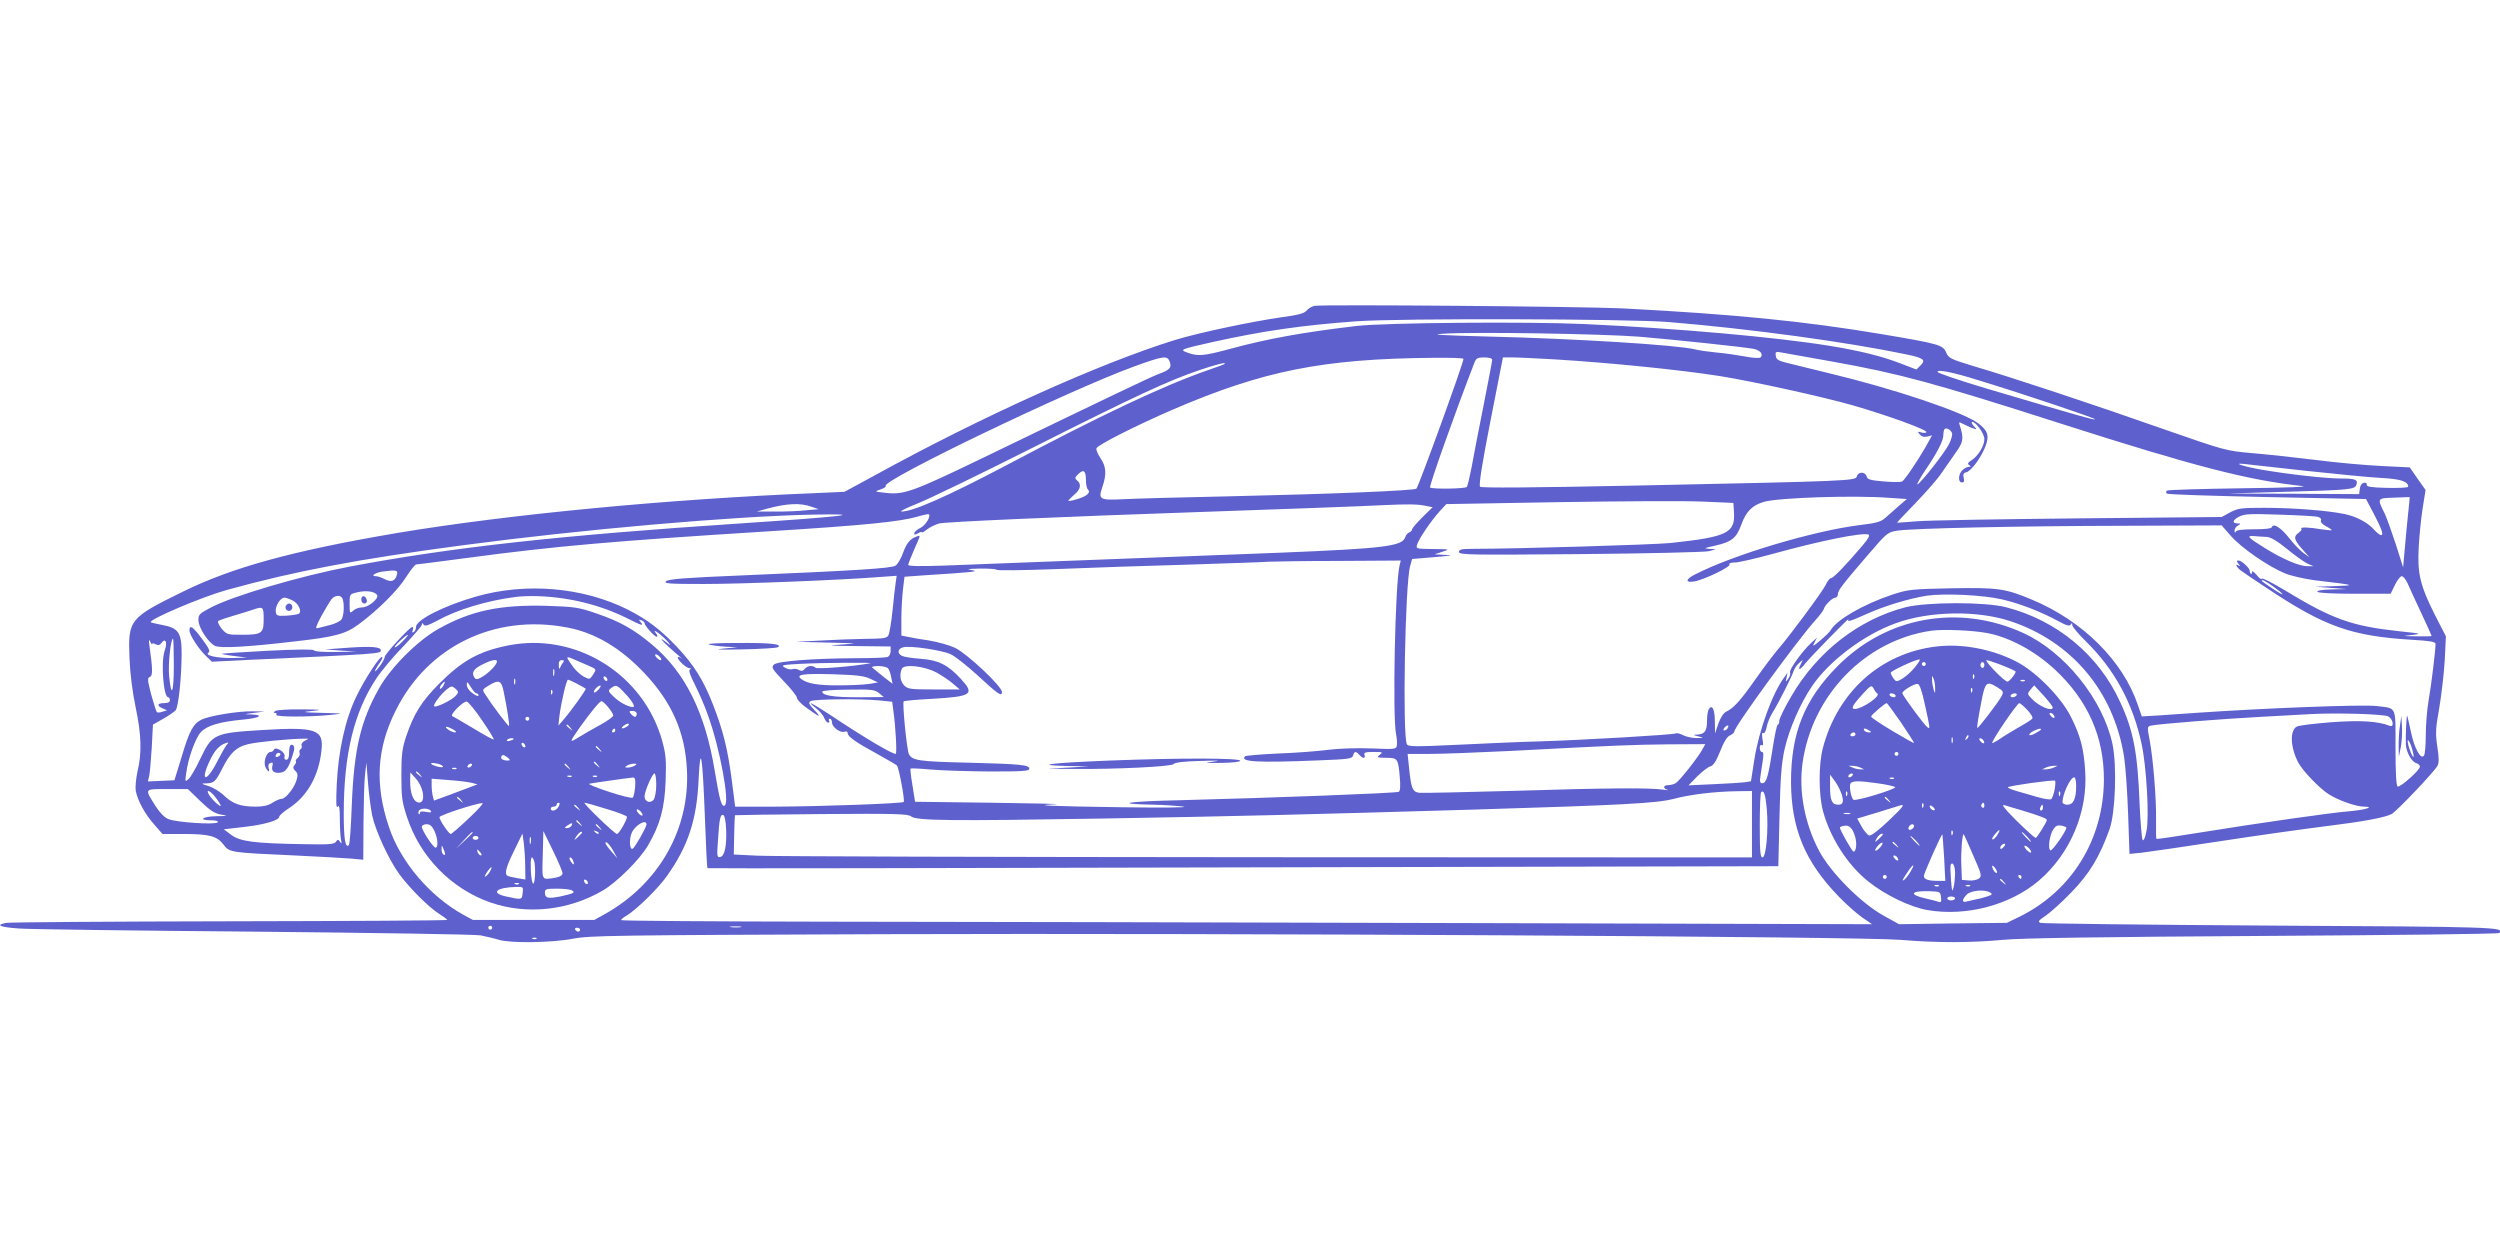
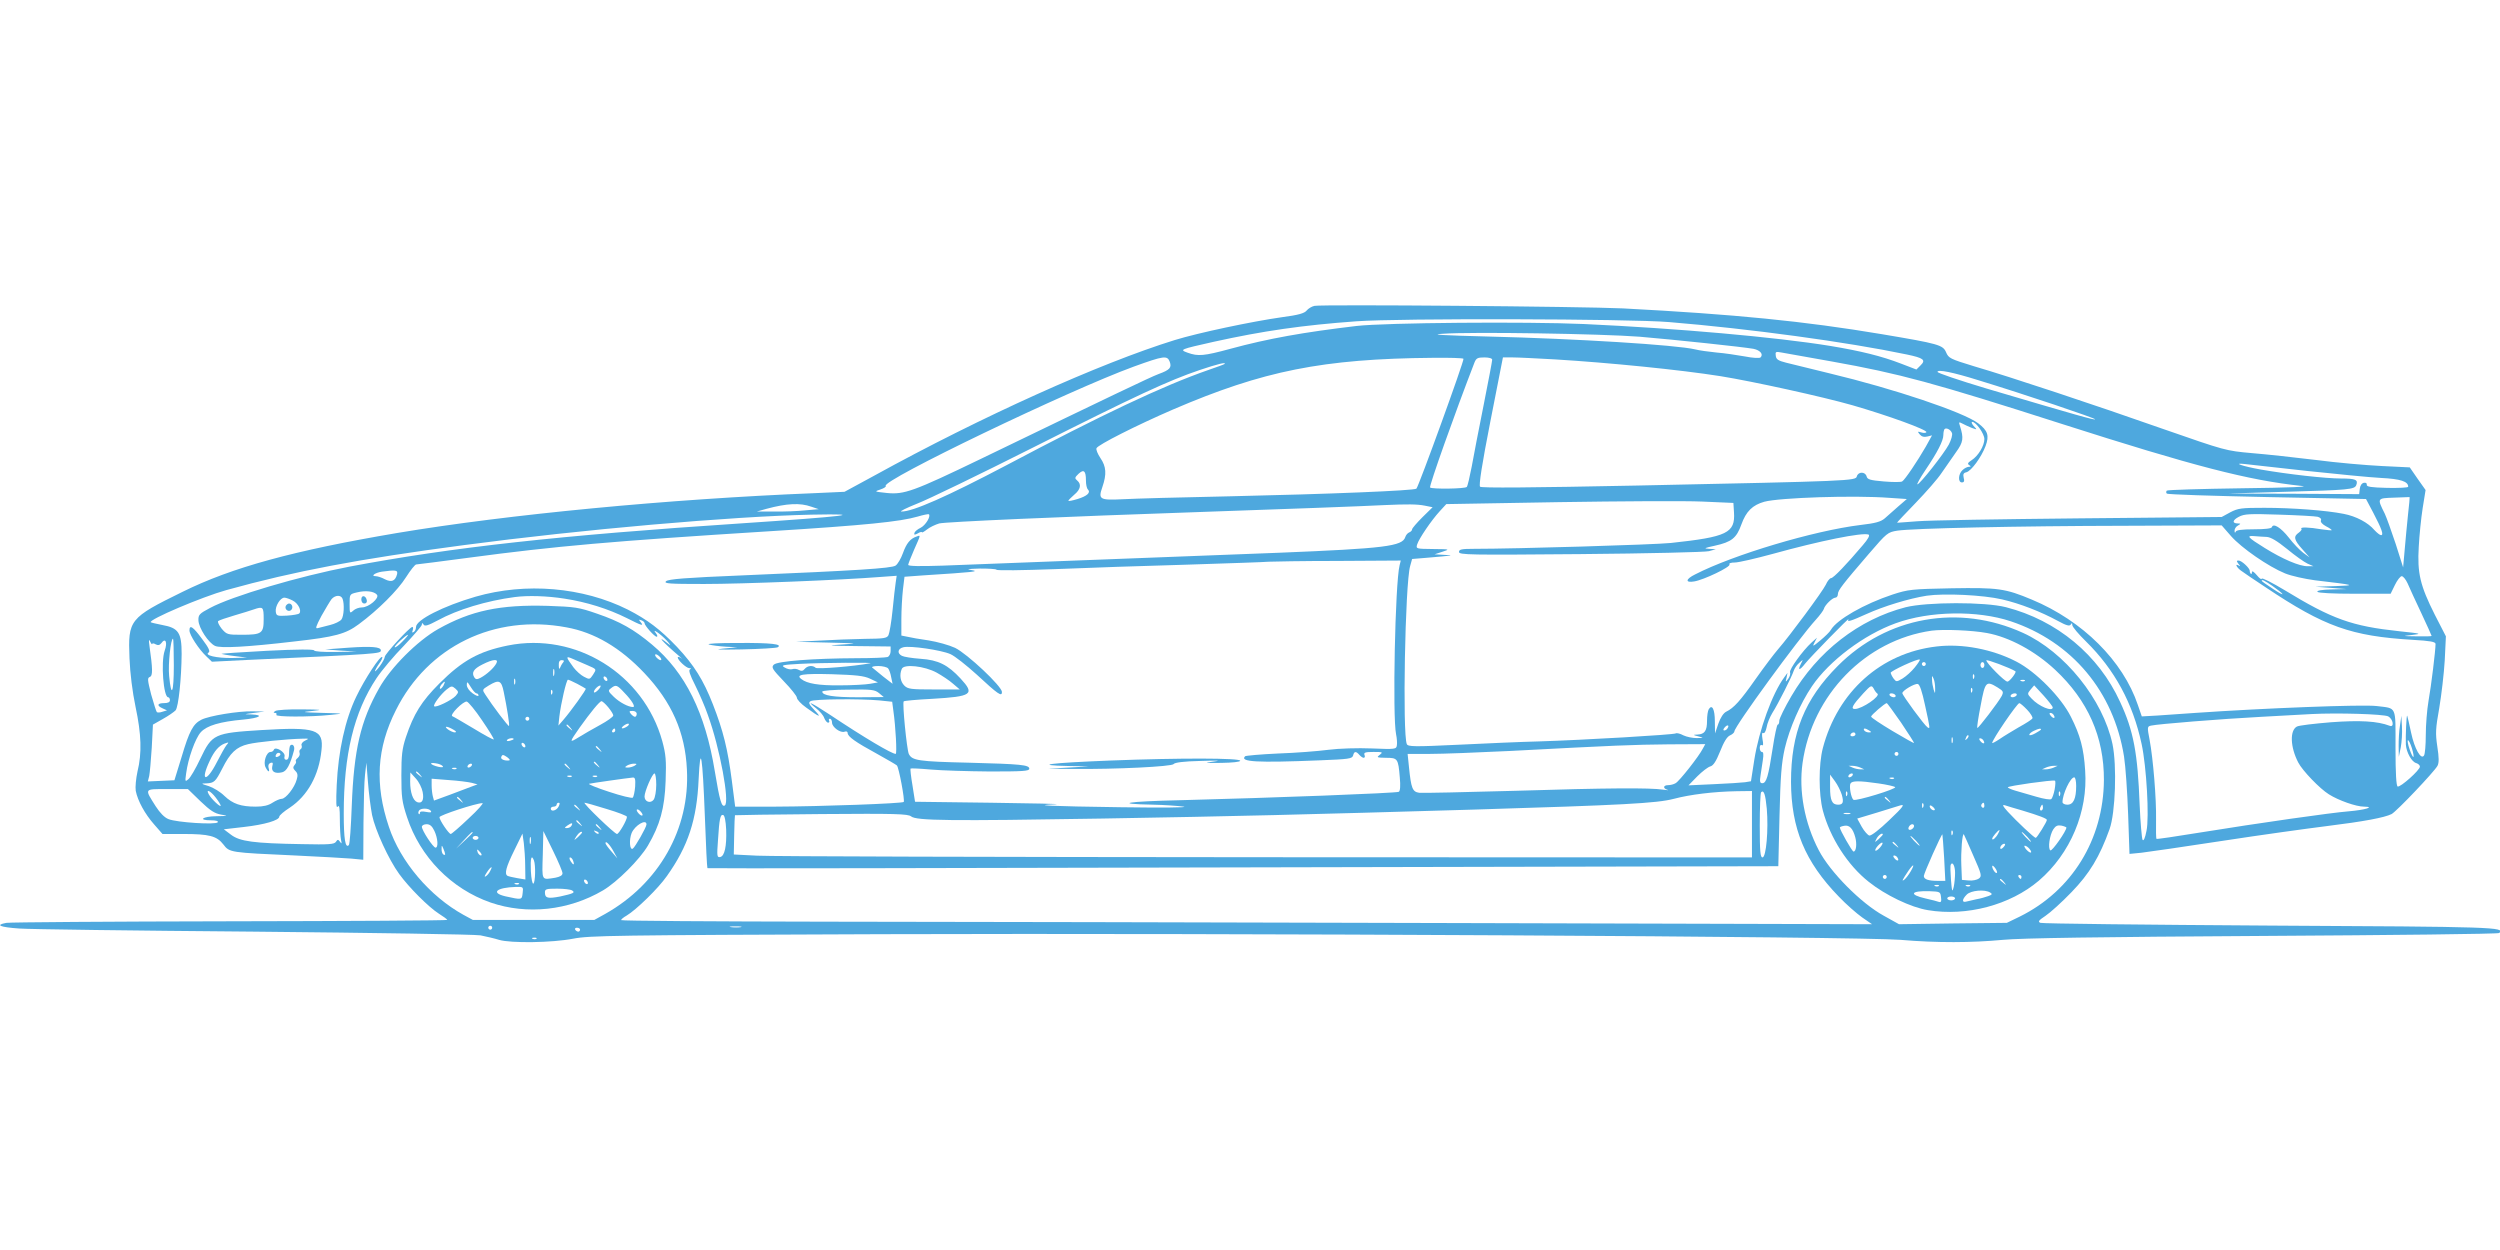
- <svg xmlns="http://www.w3.org/2000/svg" version="1.0" fill="#5E60CE" width="1280pt" height="640pt" viewBox="0 0 1280 640" preserveAspectRatio="xMidYMid meet">
+ <svg xmlns="http://www.w3.org/2000/svg" version="1.0" fill="#4EA8DE" width="1280pt" height="640pt" viewBox="0 0 1280 640" preserveAspectRatio="xMidYMid meet">
  <g transform="translate(0,640) scale(0.1,-0.1)">
    <path d="M6730 4834 c-14 -3 -32 -14 -40 -24 -11 -14 -42 -23 -126 -34 -155 -22 -429 -80 -549 -117 -384 -119 -990 -392 -1540 -695 l-151 -82 -154 -7 c-748 -30 -1570 -109 -2137 -204 -531 -90 -845 -176 -1098 -301 -273 -134 -280 -143 -272 -340 3 -77 15 -173 31 -249 30 -141 33 -237 10 -331 -8 -37 -12 -80 -9 -99 10 -51 47 -119 95 -173 l42 -48 106 0 c133 0 172 -10 206 -54 31 -41 34 -41 366 -56 124 -6 253 -13 288 -16 l62 -6 1 189 c1 103 4 215 8 248 l7 60 8 -100 c4 -55 14 -131 21 -168 16 -77 85 -228 139 -302 50 -69 151 -170 203 -203 24 -15 43 -29 43 -32 0 -3 -501 -6 -1113 -7 -611 -1 -1127 -5 -1144 -8 -60 -11 -34 -22 65 -29 53 -4 594 -11 1202 -16 619 -6 1129 -14 1160 -19 30 -6 73 -16 95 -23 60 -18 273 -15 380 6 83 16 205 18 1585 23 1791 6 4996 -12 5210 -29 189 -16 364 -15 525 0 91 9 493 15 1332 20 661 4 1205 10 1209 15 31 30 -16 32 -1174 38 -636 4 -1165 10 -1175 14 -14 6 -10 12 26 36 24 16 84 70 133 121 93 96 144 181 195 323 30 83 38 325 15 435 -49 229 -245 473 -459 570 -328 149 -696 83 -947 -169 -171 -172 -240 -343 -240 -594 1 -239 71 -409 245 -588 37 -39 91 -86 119 -106 l51 -35 -2150 6 c-1182 3 -2624 7 -3202 7 -579 1 -1053 4 -1053 8 0 4 12 14 28 23 49 29 162 139 206 202 109 153 154 289 163 496 9 190 20 125 32 -193 5 -143 11 -260 13 -262 2 -2 1236 0 2743 4 l2740 6 6 255 c5 208 10 272 27 348 24 103 79 229 139 318 89 131 266 264 429 323 173 63 418 67 589 10 314 -105 527 -360 580 -692 8 -51 17 -184 21 -296 l7 -203 61 6 c34 4 221 31 416 61 195 30 434 63 530 75 194 24 299 44 335 62 27 15 217 215 235 247 8 16 8 41 -1 99 -10 68 -9 91 10 197 11 66 24 175 28 243 l6 124 -57 111 c-75 149 -90 213 -82 347 3 58 12 147 20 198 l15 93 -41 58 -40 58 -144 7 c-80 4 -231 17 -337 31 -106 13 -253 29 -327 35 -134 12 -137 13 -450 122 -358 126 -783 267 -974 323 -121 37 -129 41 -142 71 -16 38 -38 44 -329 93 -399 67 -755 102 -1325 132 -208 10 -1538 21 -1580 13z m1815 -83 c413 -34 913 -102 1218 -166 86 -18 99 -28 70 -56 l-21 -21 -78 30 c-101 39 -207 65 -364 91 -276 45 -783 90 -1260 112 -296 13 -1018 7 -1165 -10 -270 -32 -451 -64 -646 -117 -136 -37 -165 -39 -218 -20 -44 16 -40 17 133 56 254 56 455 85 731 105 216 16 1395 13 1600 -4z m-150 -75 c188 -16 526 -52 583 -62 34 -7 52 -28 36 -44 -5 -5 -40 -3 -80 5 -40 7 -105 17 -145 20 -41 4 -90 11 -109 16 -95 23 -610 55 -1061 66 -238 6 -300 10 -234 14 148 11 817 0 1010 -15z m985 -127 c347 -62 520 -109 1175 -319 678 -217 956 -289 1229 -318 47 -4 -58 -9 -306 -12 -207 -3 -380 -8 -384 -12 -4 -5 -4 -11 0 -15 4 -5 235 -12 514 -18 l506 -10 37 -70 c43 -82 55 -115 40 -115 -6 0 -21 12 -34 26 -32 38 -94 71 -157 83 -90 18 -266 31 -406 31 -118 0 -135 -2 -175 -23 l-44 -24 -730 -7 c-402 -4 -775 -10 -830 -15 -55 -4 -101 -8 -102 -7 -1 1 42 46 95 101 53 55 114 124 134 155 21 30 54 78 73 105 37 51 40 71 20 134 -7 21 -6 22 13 12 11 -6 33 -16 48 -22 28 -10 28 -10 9 10 -10 12 -13 21 -7 21 19 0 62 -61 62 -88 0 -34 -31 -86 -65 -108 -20 -13 -23 -19 -13 -25 10 -7 10 -9 -1 -9 -8 0 -23 -7 -33 -17 -22 -20 -24 -63 -3 -63 11 0 14 7 9 24 -4 18 -1 25 14 28 25 7 76 76 98 134 20 54 12 79 -38 117 -76 57 -429 176 -763 256 -94 23 -192 47 -220 54 -40 10 -51 17 -53 35 -3 21 -1 23 30 17 18 -3 134 -24 258 -46z m-3391 -1 c11 -30 1 -42 -57 -63 -45 -17 -243 -112 -907 -433 -350 -169 -396 -185 -485 -176 -64 7 -65 7 -32 18 18 6 30 14 27 18 -27 26 938 490 1270 611 155 56 171 58 184 25z m1504 15 c5 -8 -229 -653 -241 -665 -11 -10 -453 -28 -952 -39 -250 -5 -498 -12 -550 -15 -120 -6 -128 -1 -106 62 23 67 20 105 -10 149 -14 21 -23 43 -20 50 6 17 206 118 391 198 463 199 767 260 1332 265 83 1 154 -1 156 -5z m147 -5 c0 -7 -20 -112 -44 -233 -24 -121 -52 -263 -61 -315 -10 -52 -21 -99 -25 -103 -8 -10 -179 -12 -188 -3 -6 6 126 378 227 639 9 23 16 27 51 27 25 0 40 -5 40 -12z m320 2 c280 -17 640 -53 849 -86 167 -27 522 -105 676 -149 180 -52 385 -126 378 -138 -2 -4 -14 -5 -26 -1 -20 6 -20 5 -8 -10 10 -12 22 -15 39 -11 l24 6 -32 -58 c-42 -73 -107 -170 -121 -178 -6 -4 -48 -4 -94 0 -70 6 -84 10 -88 26 -7 25 -43 25 -50 0 -6 -23 -28 -24 -1125 -47 -546 -11 -797 -13 -804 -6 -7 7 9 112 53 336 l64 326 50 0 c28 0 124 -5 215 -10z m-1691 -24 c-2 -2 -40 -16 -84 -31 -230 -80 -549 -231 -1032 -487 -302 -159 -482 -239 -538 -237 -11 0 25 18 80 40 55 21 323 151 595 288 528 266 694 343 854 397 89 30 138 42 125 30z m3858 -82 c239 -73 605 -196 600 -201 -5 -4 -81 17 -557 158 -140 42 -250 79 -250 85 0 14 79 -2 207 -42z m-133 -271 c4 -9 -4 -36 -16 -59 -25 -47 -148 -203 -161 -204 -4 0 14 33 41 73 62 92 92 150 92 180 0 13 3 26 6 30 9 9 32 -3 38 -20z m1816 -194 c151 -16 322 -33 380 -36 101 -5 140 -18 140 -45 0 -5 -48 -7 -107 -6 -84 2 -107 6 -105 16 1 8 -5 12 -15 10 -11 -2 -19 -14 -21 -31 l-3 -27 -337 2 -337 1 295 9 c327 9 355 12 364 34 11 28 -4 34 -77 34 -80 0 -274 22 -412 46 -95 17 -149 36 -80 28 22 -2 164 -18 315 -35z m-6250 -49 c0 -20 4 -40 10 -46 16 -16 -4 -34 -53 -49 -26 -8 -47 -12 -47 -9 0 3 14 17 30 31 33 27 38 54 15 73 -13 11 -13 15 7 34 27 25 38 16 38 -34z m4114 -89 l89 -6 -44 -38 c-24 -21 -55 -48 -69 -61 -20 -17 -46 -25 -125 -34 -237 -29 -650 -152 -846 -253 -49 -24 -52 -44 -5 -36 50 8 189 75 181 87 -4 6 7 10 28 10 18 0 105 20 193 44 242 67 460 111 491 99 8 -3 -2 -23 -30 -55 -83 -98 -150 -168 -162 -168 -6 0 -19 -15 -27 -34 -17 -35 -184 -261 -245 -331 -19 -22 -70 -89 -113 -150 -80 -114 -113 -150 -152 -169 -14 -7 -29 -30 -40 -61 l-17 -50 -1 62 c0 61 -14 89 -31 62 -5 -8 -9 -34 -9 -59 0 -52 -12 -69 -49 -71 -25 -1 -24 -2 4 -9 30 -8 30 -8 -8 -9 -21 0 -51 6 -68 14 -16 9 -34 13 -39 10 -11 -7 -473 -34 -700 -41 -85 -2 -271 -10 -412 -17 -228 -11 -259 -10 -265 3 -23 51 -9 822 17 912 l10 36 73 6 c141 12 146 13 92 15 l-50 3 40 13 c40 13 39 13 -48 14 -87 1 -88 1 -81 24 9 29 72 122 115 169 l34 37 575 10 c316 5 647 7 735 3 l160 -7 3 -48 c7 -106 -35 -126 -323 -157 -87 -9 -793 -30 -1008 -30 -65 0 -77 -3 -77 -16 0 -15 51 -16 623 -11 343 3 638 10 657 15 l35 10 -35 2 c-29 2 -25 4 30 16 86 19 111 39 136 109 24 67 57 99 117 116 77 21 459 34 641 20z m2655 -86 c-5 -50 -13 -130 -17 -180 l-8 -90 -38 120 c-22 66 -47 136 -56 155 -40 80 -40 79 47 82 43 2 79 3 80 3 1 -1 -2 -41 -8 -90z m-8176 41 l39 -13 -69 -6 c-37 -4 -108 -7 -158 -6 l-90 0 50 14 c104 28 172 31 228 11z m3142 5 l40 -8 -52 -51 c-29 -29 -53 -57 -53 -62 0 -6 -7 -13 -15 -16 -8 -3 -17 -14 -20 -24 -15 -47 -105 -58 -645 -80 -306 -12 -1460 -56 -1722 -66 -120 -4 -178 -3 -178 4 0 5 14 40 30 77 35 79 35 76 13 68 -33 -11 -52 -35 -70 -85 -10 -28 -27 -57 -38 -64 -22 -14 -196 -25 -785 -50 -292 -12 -378 -19 -390 -30 -12 -12 15 -14 195 -14 192 0 702 20 903 36 l83 6 -5 -34 c-3 -18 -10 -82 -16 -142 -6 -60 -16 -118 -21 -128 -8 -16 -24 -18 -122 -19 -62 -1 -166 -5 -232 -9 l-120 -6 165 -4 c156 -4 160 -4 70 -10 -83 -5 -74 -6 78 -8 l172 -2 0 -24 c0 -13 -7 -27 -16 -30 -9 -3 -79 -6 -157 -6 -224 -1 -407 -15 -425 -33 -14 -14 -8 -23 51 -85 37 -38 67 -76 67 -84 0 -9 21 -32 48 -51 70 -51 81 -54 42 -13 -29 31 -32 38 -20 46 17 11 250 13 351 4 l67 -7 6 -46 c12 -83 19 -221 12 -221 -20 0 -159 82 -339 202 -93 61 -125 76 -69 32 19 -15 38 -37 42 -50 5 -13 14 -24 20 -24 6 0 8 5 5 10 -3 6 -1 10 4 10 6 0 11 -9 11 -20 0 -23 44 -55 65 -46 9 3 15 0 15 -7 0 -18 39 -46 151 -107 52 -29 97 -55 101 -59 10 -9 42 -180 35 -187 -8 -8 -422 -23 -657 -24 l-206 0 -17 133 c-21 162 -44 255 -97 391 -49 125 -96 200 -184 294 -86 90 -152 140 -252 191 -230 115 -522 140 -779 66 -165 -48 -305 -119 -305 -155 0 -11 -5 -22 -12 -26 -8 -5 -9 -2 -5 9 3 10 3 17 -2 17 -13 0 -141 -139 -141 -153 0 -7 -11 -28 -25 -47 -14 -19 -25 -30 -25 -26 0 4 9 21 21 38 12 16 19 31 16 34 -9 10 -89 -111 -133 -203 -57 -118 -92 -279 -100 -452 -4 -90 -3 -122 5 -111 8 11 11 -6 11 -65 0 -44 3 -91 6 -105 5 -20 3 -22 -5 -10 -10 13 -12 13 -21 0 -8 -13 -36 -15 -172 -12 -250 4 -320 14 -365 48 l-37 28 104 12 c105 12 180 34 180 53 0 6 24 27 54 46 91 61 149 165 162 294 12 107 -28 120 -308 103 -241 -15 -252 -20 -312 -146 -24 -51 -52 -99 -62 -106 -16 -14 -17 -12 -11 30 10 77 47 180 75 211 31 34 97 54 220 65 81 8 106 23 40 26 -42 1 -42 1 12 8 l55 7 -61 1 c-73 2 -224 -23 -263 -43 -42 -21 -62 -58 -101 -190 l-37 -120 -68 -3 -68 -3 7 28 c3 15 9 81 13 145 l6 118 51 29 c29 16 57 36 65 44 15 18 30 164 31 289 0 109 -16 133 -99 148 -30 6 -56 12 -59 14 -13 13 262 130 388 165 349 97 678 159 1215 230 604 80 1367 147 1780 156 300 6 173 -9 -365 -45 -925 -61 -1475 -122 -2000 -221 -256 -49 -602 -151 -715 -212 -55 -29 -60 -35 -59 -64 2 -39 51 -114 85 -130 28 -13 162 -6 409 23 205 23 260 38 327 88 99 73 200 174 242 241 23 36 46 65 52 65 6 0 129 16 273 35 442 59 725 84 1536 135 495 31 668 49 758 75 30 9 56 14 58 12 11 -11 -18 -57 -42 -69 -15 -7 -30 -19 -32 -26 -3 -11 0 -12 17 -3 11 7 21 9 21 6 0 -4 12 3 26 14 15 12 43 25 63 31 33 8 610 34 1376 60 329 11 818 29 905 34 113 5 166 5 205 -3z m4572 -57 c13 -4 20 -11 16 -19 -3 -8 8 -20 27 -30 18 -9 30 -18 28 -20 -1 -1 -25 1 -53 5 -62 11 -111 12 -102 3 4 -3 -2 -12 -13 -20 -29 -20 -25 -37 18 -85 l37 -42 -33 24 c-18 14 -51 48 -73 77 -41 52 -80 76 -87 54 -2 -7 -35 -11 -92 -11 -61 0 -90 -4 -93 -12 -3 -8 -6 -6 -6 4 -1 9 7 22 17 27 16 10 16 10 0 11 -31 0 -28 17 5 34 28 15 55 16 207 11 96 -3 185 -8 197 -11z m-444 -99 c54 -61 191 -156 277 -191 32 -13 100 -28 152 -35 211 -25 214 -26 103 -30 l-100 -3 80 -6 80 -6 -78 -2 c-49 -1 -76 -6 -72 -12 4 -6 78 -10 191 -10 l184 0 22 45 c12 25 28 45 35 45 7 0 21 -17 30 -37 9 -21 40 -89 70 -152 29 -62 53 -115 53 -117 0 -2 -35 -3 -77 -2 -75 1 -76 1 -23 7 52 6 48 7 -65 19 -244 26 -344 62 -587 210 -65 39 -118 66 -118 59 -1 -6 -12 2 -25 18 -14 17 -25 24 -25 16 0 -8 -3 -12 -6 -9 -3 4 -6 10 -5 15 0 14 -42 53 -57 53 -12 0 -12 -2 -1 -17 10 -11 10 -14 2 -9 -22 13 -13 -8 10 -25 12 -9 69 -48 127 -86 302 -202 438 -250 753 -269 90 -5 117 -10 117 -21 0 -32 -22 -214 -36 -292 -8 -46 -14 -125 -14 -175 0 -50 -4 -97 -9 -104 -15 -25 -49 35 -66 116 -9 42 -18 82 -20 87 -4 12 -9 -108 -7 -148 3 -40 30 -88 53 -94 10 -3 19 -11 19 -18 0 -18 -100 -107 -114 -102 -7 3 -11 65 -11 197 0 220 8 202 -96 215 -72 9 -582 -11 -928 -35 -151 -11 -275 -19 -275 -18 -1 2 -10 28 -20 58 -76 226 -283 432 -543 540 -136 57 -173 62 -411 58 -205 -4 -222 -6 -302 -32 -145 -48 -285 -128 -316 -181 -5 -10 -30 -34 -54 -54 -38 -32 -42 -33 -30 -11 l13 25 -28 -25 c-46 -42 -115 -138 -110 -152 3 -7 -1 -22 -9 -33 -14 -19 -15 -19 -9 5 l5 25 -16 -22 c-62 -83 -130 -272 -154 -423 l-17 -110 -30 -5 c-16 -2 -88 -7 -160 -10 l-130 -6 45 46 c25 25 55 48 67 51 15 4 29 25 50 77 19 48 35 75 51 82 12 5 22 15 22 20 0 25 327 473 417 572 21 23 39 48 41 55 5 20 44 58 59 58 7 0 13 8 13 18 0 19 23 49 159 207 92 107 96 110 145 118 78 12 617 24 1166 25 l495 2 48 -55z m182 -4 c21 -1 53 -20 105 -62 41 -34 89 -68 105 -75 l30 -13 -30 0 c-41 -1 -129 37 -219 93 -89 55 -97 65 -53 61 17 -2 46 -3 62 -4z m-4439 -145 c-23 -92 -37 -777 -18 -866 4 -19 6 -44 4 -56 -3 -20 -7 -21 -129 -16 -71 3 -168 0 -222 -7 -53 -7 -169 -16 -258 -19 -89 -4 -165 -11 -168 -14 -29 -29 59 -34 380 -21 151 6 168 8 173 25 5 22 15 23 32 3 7 -8 17 -15 22 -15 6 0 8 7 4 15 -4 12 4 15 46 15 48 0 50 -1 32 -15 -17 -13 -15 -14 32 -15 60 0 63 -3 71 -101 4 -42 2 -69 -5 -73 -12 -7 -647 -31 -1117 -43 -277 -6 -352 -19 -140 -23 55 -1 125 -6 155 -10 30 -5 -115 -6 -325 -3 -358 5 -464 10 -329 15 32 2 -116 5 -331 8 l-390 5 -13 83 c-8 46 -12 85 -10 87 2 2 48 0 103 -5 55 -5 191 -9 303 -10 169 0 202 2 202 14 0 20 -42 24 -310 31 -259 6 -290 11 -307 45 -10 23 -34 260 -26 269 2 3 67 9 146 13 204 12 220 23 145 104 -65 70 -114 95 -205 101 -43 3 -86 10 -95 15 -26 13 -22 37 7 44 35 9 193 -14 241 -35 23 -10 83 -58 135 -105 109 -101 129 -115 129 -89 0 29 -178 196 -240 226 -30 14 -91 31 -135 38 -44 6 -93 15 -110 19 l-30 6 0 85 c0 46 4 114 8 150 l8 66 95 7 c266 17 290 20 249 27 -31 5 -21 6 42 8 45 0 83 -2 85 -6 2 -5 136 -3 298 3 162 7 468 17 680 23 212 7 399 13 415 15 17 1 176 4 354 4 l323 2 -6 -24z m-5133 -46 c-9 -35 -28 -43 -62 -26 -16 9 -38 16 -48 16 -27 0 -2 18 32 23 72 10 83 8 78 -13z m9602 -60 c24 -17 47 -35 51 -41 3 -6 -19 6 -50 27 -31 20 -56 38 -56 40 0 9 14 2 55 -26z m-9705 -45 c14 -17 -42 -65 -77 -65 -15 0 -35 -7 -45 -17 -17 -15 -18 -14 -18 34 0 51 0 51 38 60 44 11 87 6 102 -12z m8321 -24 c91 -21 199 -63 287 -111 42 -23 58 -27 64 -18 6 10 8 9 8 -2 0 -9 32 -47 71 -85 146 -144 239 -315 284 -524 25 -115 40 -377 25 -445 -7 -37 -15 -54 -20 -46 -4 7 -11 88 -15 179 -10 265 -31 379 -100 527 -110 241 -324 418 -584 485 -108 28 -405 27 -514 0 -240 -62 -452 -227 -585 -455 -34 -58 -62 -115 -62 -126 0 -11 -3 -20 -8 -20 -4 0 -16 -55 -26 -122 -22 -143 -32 -178 -53 -178 -12 0 -14 8 -9 40 3 22 9 58 12 80 4 27 3 40 -5 40 -6 0 -11 9 -11 21 0 12 4 17 11 14 7 -5 8 5 3 30 -4 25 -3 36 4 32 5 -4 13 8 17 29 3 20 17 53 29 73 30 47 102 190 110 217 4 12 16 30 28 40 21 19 21 19 9 -4 -19 -37 -7 -36 21 0 24 31 233 245 222 227 -9 -16 12 -9 92 27 88 40 219 80 309 94 89 13 288 4 386 -19z m-8497 3 c10 -27 7 -89 -6 -106 -7 -9 -33 -22 -58 -28 -25 -6 -53 -14 -63 -16 -14 -4 -10 8 19 63 21 37 44 76 52 86 19 21 48 22 56 1z m1136 1 c112 -17 224 -52 320 -100 77 -39 88 -42 70 -20 -11 13 -10 14 4 9 9 -3 16 -10 16 -14 0 -13 51 -70 62 -70 6 0 4 7 -3 17 -26 31 23 -2 56 -38 17 -19 21 -27 10 -18 -73 58 -34 13 52 -60 15 -13 20 -18 11 -11 -10 7 -18 9 -18 4 0 -14 43 -54 59 -55 10 0 11 -2 4 -6 -9 -3 -1 -28 26 -81 21 -42 51 -111 65 -152 62 -170 113 -448 87 -464 -16 -10 -26 23 -51 174 -49 301 -151 507 -322 650 -93 78 -164 118 -281 158 -95 33 -113 35 -252 40 -245 7 -393 -24 -562 -119 -106 -60 -243 -197 -302 -303 -95 -168 -129 -314 -140 -602 -4 -106 -10 -197 -15 -201 -18 -18 -26 31 -26 162 0 302 52 519 168 693 26 39 89 114 140 166 50 53 92 101 92 108 0 10 2 10 9 0 6 -10 22 -5 73 22 100 55 249 100 393 119 68 9 166 6 255 -8z m-1391 -10 c28 -14 47 -53 33 -66 -4 -4 -32 -9 -62 -11 -51 -3 -55 -1 -58 20 -4 28 23 72 44 72 8 0 28 -7 43 -15z m-149 -95 c0 -73 -9 -80 -113 -80 -72 0 -76 1 -102 31 -14 18 -22 35 -18 39 4 4 42 17 83 29 41 12 86 26 100 31 47 16 50 13 50 -50z m1550 -42 c144 -26 276 -104 399 -234 140 -148 209 -303 218 -494 16 -304 -143 -584 -418 -739 l-56 -31 -311 0 -311 0 -48 26 c-172 95 -323 272 -382 451 -73 217 -62 403 36 597 163 327 505 493 873 424z m7273 -29 c115 -21 246 -92 349 -188 168 -157 251 -344 250 -565 -2 -304 -164 -567 -431 -699 l-66 -32 -276 -3 -276 -4 -79 44 c-115 63 -274 223 -332 335 -73 140 -103 303 -83 446 49 350 323 630 661 678 61 8 208 2 283 -12z m-8113 -44 c-18 -19 -36 -32 -39 -29 -5 5 57 63 68 64 3 0 -10 -16 -29 -35z m-1281 -12 c1 4 9 4 18 -2 12 -6 20 -5 29 6 21 30 33 5 17 -39 -20 -58 -6 -238 18 -238 5 0 9 -7 9 -15 0 -10 -10 -15 -30 -15 -35 0 -39 -13 -7 -27 l22 -10 -23 -7 c-13 -5 -26 -5 -29 -2 -3 3 -16 44 -29 90 -19 75 -20 85 -7 90 16 6 15 40 -2 161 -4 29 -3 35 4 20 5 -11 10 -16 10 -12z m111 -109 c0 -143 -13 -172 -24 -55 -6 61 8 191 20 191 2 0 4 -61 4 -136z m2490 41 c7 -8 8 -15 2 -15 -5 0 -15 7 -22 15 -7 8 -8 15 -2 15 5 0 15 -7 22 -15z m1075 -31 c-84 -16 -272 -31 -279 -23 -15 14 -42 11 -56 -6 -9 -11 -17 -12 -30 -5 -10 6 -25 7 -33 4 -9 -3 -26 0 -39 8 -21 12 -13 14 77 19 113 6 391 8 360 3z m92 -26 c6 -7 13 -28 16 -46 l7 -33 -48 37 c-26 21 -51 42 -56 46 -6 4 8 8 31 8 22 0 45 -6 50 -12z m249 -22 c27 -15 65 -40 84 -57 l34 -29 -132 0 c-119 0 -134 2 -152 20 -20 20 -26 54 -13 85 10 27 117 15 179 -19z m-341 -31 l40 -19 -40 -7 c-22 -4 -92 -8 -156 -8 -108 -1 -167 9 -196 32 -31 23 5 29 156 25 124 -4 164 -8 196 -23z m46 -74 l24 -20 -132 -1 c-126 0 -183 9 -183 29 0 5 60 10 133 10 120 2 136 0 158 -18z m7727 -119 c25 -14 32 -58 7 -48 -62 24 -152 29 -301 18 -85 -7 -163 -16 -174 -22 -37 -20 -34 -105 7 -184 21 -41 110 -134 157 -163 49 -31 139 -63 180 -63 59 -1 4 -17 -79 -24 -89 -7 -448 -58 -770 -110 -115 -19 -212 -33 -214 -31 -2 2 -3 46 -2 97 2 109 -15 313 -33 410 -13 66 -12 69 8 73 35 8 357 34 566 45 107 6 222 12 255 14 130 7 370 0 393 -12z m-3383 -61 c-3 -6 -11 -11 -17 -11 -6 0 -6 6 2 15 14 17 26 13 15 -4z m-7283 -63 c-13 -6 -21 -17 -18 -24 3 -8 1 -16 -5 -20 -6 -3 -8 -12 -5 -19 3 -8 -2 -19 -10 -26 -8 -6 -12 -14 -9 -17 3 -3 0 -11 -7 -19 -9 -11 -8 -18 4 -30 12 -11 14 -23 7 -45 -11 -41 -56 -98 -77 -98 -9 0 -30 -9 -47 -20 -21 -14 -47 -20 -85 -20 -77 0 -118 14 -161 55 -20 20 -56 42 -80 50 -40 12 -41 14 -14 14 42 2 48 8 83 76 40 80 72 111 133 125 46 11 194 26 279 28 33 1 33 0 12 -10z m10787 -39 c17 -57 7 -60 -12 -5 -9 26 -12 46 -8 46 4 0 13 -18 20 -41z m-11190 15 c-7 -9 -29 -48 -49 -87 -54 -106 -87 -99 -36 8 23 50 47 77 76 88 23 8 23 8 9 -9z m7560 -16 c-20 -40 -121 -168 -140 -178 -10 -6 -27 -10 -38 -10 -26 0 -28 -17 -3 -24 9 -3 -1 -2 -23 1 -68 10 -280 9 -760 -6 -253 -7 -473 -12 -489 -10 -34 5 -41 22 -52 131 l-7 68 114 0 c63 0 247 7 409 15 549 29 625 32 813 34 l188 1 -12 -22z m-7693 -270 c51 -49 73 -63 107 -69 38 -6 35 -7 -25 -8 -72 -1 -97 -21 -27 -21 25 0 38 -4 34 -10 -9 -14 -210 -1 -252 16 -21 8 -44 32 -66 66 -58 92 -61 88 59 88 l106 0 64 -62z m78 19 c15 -19 26 -38 26 -42 0 -11 -49 35 -61 58 -17 30 8 19 35 -16z m7866 -137 l0 -170 -2487 1 c-1369 1 -2542 4 -2607 8 l-119 6 2 100 c1 55 3 100 4 101 1 1 200 4 443 6 378 3 443 1 459 -12 26 -22 199 -24 978 -11 697 12 1020 20 1907 46 757 23 932 32 1020 55 83 22 204 37 323 39 l77 1 0 -170z m76 79 c9 -106 -3 -249 -22 -249 -11 0 -14 29 -14 163 0 90 3 167 7 171 14 13 22 -11 29 -85z m-5328 -107 c3 -85 -8 -136 -31 -140 -16 -3 -17 5 -11 85 7 112 12 135 27 130 7 -2 13 -30 15 -75z m-1198 -502 c0 -5 -4 -10 -10 -10 -5 0 -10 5 -10 10 0 6 5 10 10 10 6 0 10 -4 10 -10z m1273 3 c-13 -2 -35 -2 -50 0 -16 2 -5 4 22 4 28 0 40 -2 28 -4z m-823 -13 c0 -5 -4 -10 -9 -10 -6 0 -13 5 -16 10 -3 6 1 10 9 10 9 0 16 -4 16 -10z m-223 -46 c-3 -3 -12 -4 -19 -1 -8 3 -5 6 6 6 11 1 17 -2 13 -5z" />
    <path d="M970 3172 c0 -23 49 -98 87 -133 l28 -27 180 9 c677 31 685 32 685 49 0 18 -47 22 -164 14 l-121 -9 80 -6 80 -5 -107 -2 c-63 -1 -108 2 -110 8 -2 6 -84 6 -240 -2 -131 -7 -236 -14 -234 -16 2 -1 32 -7 67 -11 l64 -8 -77 -2 c-80 -1 -143 14 -120 28 9 6 1 24 -33 69 -46 63 -65 76 -65 44z" />
    <path d="M3630 3100 c14 -4 52 -9 85 -11 l60 -3 -75 -7 c-49 -5 -16 -6 97 -4 95 2 178 7 185 11 26 16 -32 23 -202 22 -102 0 -165 -3 -150 -8z" />
    <path d="M1410 2760 c-11 -7 -11 -10 -2 -10 7 0 10 -4 7 -10 -7 -11 169 -12 280 0 69 7 68 7 -45 10 -106 3 -110 4 -50 10 56 6 48 7 -55 8 -66 1 -127 -3 -135 -8z" />
    <path d="M12288 2686 c-5 -27 -7 -74 -7 -105 l1 -56 10 49 c5 27 8 74 6 105 l-3 56 -7 -49z" />
    <path d="M5683 2506 c-305 -12 -403 -24 -212 -28 l104 -2 -105 -6 -105 -6 130 -1 c218 -2 506 12 514 25 5 8 52 14 137 16 88 3 110 2 69 -3 -54 -7 -51 -8 38 -7 57 1 97 5 97 11 0 14 -304 15 -667 1z" />
    <path d="M1850 3331 c0 -12 6 -21 16 -21 9 0 14 7 12 17 -5 25 -28 28 -28 4z" />
    <path d="M1464 3299 c-10 -17 13 -36 27 -22 12 12 4 33 -11 33 -5 0 -12 -5 -16 -11z" />
    <path d="M2600 3095 c-148 -30 -233 -77 -350 -194 -92 -92 -132 -156 -172 -276 -19 -58 -23 -91 -23 -195 0 -111 3 -135 29 -214 67 -204 227 -367 428 -437 186 -64 400 -41 575 62 73 43 188 158 230 229 62 106 86 191 91 331 4 107 1 137 -17 204 -95 344 -443 560 -791 490z m408 -101 c48 -21 47 -19 28 -49 -16 -24 -18 -25 -46 -10 -16 8 -40 30 -53 47 -42 57 -42 61 -3 44 20 -9 53 -23 74 -32z m-467 9 c-12 -23 -50 -57 -80 -73 -19 -10 -25 -9 -32 1 -16 25 -5 44 41 67 55 28 85 30 71 5z m342 5 c-6 -7 -13 -20 -16 -28 -3 -9 -6 -3 -6 13 -1 19 4 27 15 27 12 0 14 -4 7 -12z m-46 -65 c-3 -10 -5 -4 -5 12 0 17 2 24 5 18 2 -7 2 -21 0 -30z m273 -24 c0 -6 -4 -7 -10 -4 -5 3 -10 11 -10 16 0 6 5 7 10 4 6 -3 10 -11 10 -16z m-473 -21 c-3 -7 -5 -2 -5 12 0 14 2 19 5 13 2 -7 2 -19 0 -25z m318 1 c22 -12 42 -23 44 -25 4 -4 -76 -115 -114 -159 l-26 -30 5 47 c8 67 36 188 44 188 4 0 25 -10 47 -21z m-685 -10 c-7 -11 -14 -18 -17 -15 -3 3 0 12 7 21 18 21 23 19 10 -6z m170 -39 c5 0 10 -5 10 -11 0 -6 -13 -1 -30 11 -18 13 -30 30 -30 43 0 19 3 18 20 -10 11 -18 24 -33 30 -33z m139 8 c17 -82 31 -171 27 -175 -3 -4 -87 107 -120 159 -18 27 -18 27 16 48 53 32 65 27 77 -32z m-246 -21 c-20 -22 -102 -62 -110 -53 -7 7 33 61 64 86 24 19 27 19 45 4 17 -16 17 -18 1 -37z m732 33 c-10 -11 -20 -18 -23 -15 -7 6 18 35 31 35 5 0 2 -9 -8 -20z m131 -16 c40 -41 59 -74 45 -74 -24 0 -69 24 -98 52 -30 29 -31 32 -15 44 25 20 31 18 68 -22z m-369 -6 c-3 -8 -6 -5 -6 6 -1 11 2 17 5 13 3 -3 4 -12 1 -19z m-359 -136 c35 -51 62 -95 60 -98 -3 -2 -49 23 -103 56 -54 32 -103 61 -109 63 -16 6 56 78 74 75 8 -2 44 -45 78 -96z m646 67 c14 -17 26 -36 26 -42 0 -7 -31 -29 -68 -49 -37 -20 -87 -49 -111 -64 -47 -29 -47 -26 7 51 55 77 102 135 112 135 4 0 20 -14 34 -31z m146 -34 c0 -8 -4 -15 -9 -15 -5 0 -14 7 -21 15 -10 13 -9 15 9 15 12 0 21 -6 21 -15z m-550 -25 c0 -5 -4 -10 -10 -10 -5 0 -10 5 -10 10 0 6 5 10 10 10 6 0 10 -4 10 -10z m500 -40 c-24 -15 -37 -11 -16 5 11 8 22 12 25 9 3 -3 -1 -9 -9 -14z m-289 -7 c13 -16 12 -17 -3 -4 -17 13 -22 21 -14 21 2 0 10 -8 17 -17z m-601 -8 c16 -9 19 -14 9 -15 -8 0 -24 7 -35 15 -24 18 -7 19 26 0z m830 -5 c0 -5 -5 -10 -11 -10 -5 0 -7 5 -4 10 3 6 8 10 11 10 2 0 4 -4 4 -10z m-520 -44 c0 -2 -9 -6 -20 -9 -11 -3 -18 -1 -14 4 5 9 34 13 34 5z m60 -37 c0 -6 -4 -7 -10 -4 -5 3 -10 11 -10 16 0 6 5 7 10 4 6 -3 10 -11 10 -16z m381 -16 c13 -16 12 -17 -3 -4 -17 13 -22 21 -14 21 2 0 10 -8 17 -17z m-461 -54 c0 -3 -11 -4 -24 -2 -16 3 -23 10 -19 19 4 10 9 11 24 1 10 -6 19 -15 19 -18z m-343 -32 c4 -6 -4 -7 -23 -3 -41 10 -51 24 -14 18 17 -2 33 -9 37 -15z m794 6 c13 -16 12 -17 -3 -4 -17 13 -22 21 -14 21 2 0 10 -8 17 -17z m-646 -3 c-3 -5 -11 -10 -16 -10 -6 0 -7 5 -4 10 3 6 11 10 16 10 6 0 7 -4 4 -10z m496 -7 c13 -16 12 -17 -3 -4 -17 13 -22 21 -14 21 2 0 10 -8 17 -17z m339 7 c-8 -5 -24 -10 -35 -10 -17 0 -17 2 -5 10 8 5 24 10 35 10 17 0 17 -2 5 -10z m-913 -16 c-3 -3 -12 -4 -19 -1 -8 3 -5 6 6 6 11 1 17 -2 13 -5z m-186 -31 c13 -16 12 -17 -3 -4 -10 7 -18 15 -18 17 0 8 8 3 21 -13z m13 -88 c8 -41 -3 -61 -28 -52 -22 9 -36 50 -36 105 l1 47 28 -31 c16 -17 31 -48 35 -69z m1196 37 c0 -32 -6 -66 -13 -76 -16 -22 -47 -11 -47 16 0 26 40 118 51 118 5 0 9 -26 9 -58z m-433 42 c-3 -3 -12 -4 -19 -1 -8 3 -5 6 6 6 11 1 17 -2 13 -5z m130 0 c-3 -3 -12 -4 -19 -1 -8 3 -5 6 6 6 11 1 17 -2 13 -5z m195 -51 c-2 -27 -8 -52 -12 -57 -5 -4 -59 9 -122 30 -62 20 -108 39 -102 41 10 3 193 29 224 32 12 1 14 -9 12 -46z m-837 19 l30 -8 -30 -11 c-17 -6 -67 -25 -111 -42 l-82 -30 -6 22 c-3 12 -6 37 -6 56 l0 34 88 -7 c48 -3 100 -10 117 -14z m-54 -89 c13 -16 12 -17 -3 -4 -10 7 -18 15 -18 17 0 8 8 3 21 -13z m39 -93 c-46 -44 -88 -80 -92 -80 -10 0 -58 71 -58 86 0 10 185 71 220 72 8 1 -23 -35 -70 -78z m460 60 c-11 -21 -40 -28 -40 -10 0 6 7 10 15 10 8 0 15 5 15 10 0 6 5 10 10 10 7 0 7 -6 0 -20z m246 -12 c57 -17 104 -35 104 -40 0 -17 -41 -88 -51 -88 -12 0 -177 159 -166 160 5 0 56 -14 113 -32z m-145 5 c13 -16 12 -17 -3 -4 -10 7 -18 15 -18 17 0 8 8 3 21 -13z m-755 -15 c5 -8 -2 -9 -24 -5 -21 4 -32 3 -32 -5 0 -6 -3 -9 -6 -5 -3 3 -3 10 1 16 8 15 52 14 61 -1z m1084 -20 c0 -6 -7 -5 -15 2 -8 7 -15 17 -15 22 0 6 7 5 15 -2 8 -7 15 -17 15 -22z m-319 -45 c13 -16 12 -17 -3 -4 -17 13 -22 21 -14 21 2 0 10 -8 17 -17z m-46 -12 c-3 -6 -14 -11 -23 -11 -13 0 -13 2 4 14 21 15 30 14 19 -3z m385 8 c0 -14 -58 -116 -70 -124 -16 -10 -20 45 -6 80 17 40 76 74 76 44z m-1086 -33 c18 -38 21 -86 6 -86 -12 0 -70 88 -70 107 0 7 11 13 24 13 17 0 28 -9 40 -34z m847 17 c13 -16 12 -17 -3 -4 -17 13 -22 21 -14 21 2 0 10 -8 17 -17z m-6 -31 c-3 -3 -11 0 -18 7 -9 10 -8 11 6 5 10 -3 15 -9 12 -12z m-645 5 c0 -2 -19 -21 -42 -42 l-43 -40 40 43 c36 39 45 47 45 39z m460 -208 c0 -11 -12 -18 -37 -23 -72 -11 -68 -19 -64 116 l3 123 49 -100 c27 -55 49 -107 49 -116z m100 208 c0 -2 -10 -12 -21 -23 -22 -19 -22 -19 -8 4 12 19 29 30 29 19z m-291 -171 l1 -69 -42 7 c-22 4 -45 9 -50 12 -16 10 -7 45 35 130 l42 86 7 -49 c3 -26 7 -79 7 -117z m-239 144 c0 -5 -7 -10 -15 -10 -8 0 -15 5 -15 10 0 6 7 10 15 10 8 0 15 -4 15 -10z m267 -27 c-3 -10 -5 -4 -5 12 0 17 2 24 5 18 2 -7 2 -21 0 -30z m426 -45 l18 -33 -30 35 c-17 19 -31 38 -31 43 0 16 24 -9 43 -45z m-864 -11 c1 -5 -3 -5 -9 -2 -5 3 -10 16 -9 28 0 21 1 21 9 2 5 -11 9 -24 9 -28z m181 8 c7 -9 8 -15 2 -15 -5 0 -12 7 -16 15 -3 8 -4 15 -2 15 2 0 9 -7 16 -15z m274 -41 c9 -24 7 -112 -3 -118 -5 -4 -11 25 -13 64 -3 67 3 88 16 54z m200 0 c9 -24 2 -26 -12 -4 -7 11 -8 20 -3 20 5 0 12 -7 15 -16z m-424 -53 c-5 -11 -15 -23 -22 -27 -7 -5 -8 -2 -3 7 21 37 44 55 25 20z m500 -62 c0 -6 -4 -7 -10 -4 -5 3 -10 11 -10 16 0 6 5 7 10 4 6 -3 10 -11 10 -16z m-353 -5 c-3 -3 -12 -4 -19 -1 -8 3 -5 6 6 6 11 1 17 -2 13 -5z m19 -46 c-4 -36 -3 -36 -89 -17 -76 18 -45 45 55 48 37 1 38 0 34 -31z m253 13 c18 -11 7 -16 -61 -31 -63 -12 -78 -9 -78 21 0 17 7 19 63 19 34 0 68 -4 76 -9z" />
    <path d="M9915 3090 c-284 -33 -506 -231 -582 -520 -22 -85 -22 -234 0 -320 37 -139 127 -280 235 -365 85 -68 216 -131 303 -145 198 -33 421 26 568 151 161 138 252 353 237 564 -7 113 -25 180 -73 275 -50 100 -178 230 -278 282 -123 64 -278 94 -410 78z m-112 -108 c-16 -20 -44 -45 -62 -56 -31 -18 -32 -18 -46 0 -8 11 -14 24 -15 29 0 10 141 75 149 68 3 -2 -9 -20 -26 -41z m516 -19 c7 -5 -30 -53 -41 -53 -14 0 -108 95 -108 109 0 7 123 -39 149 -56z m-459 37 c0 -5 -4 -10 -10 -10 -5 0 -10 5 -10 10 0 6 5 10 10 10 6 0 10 -4 10 -10z m300 -5 c0 -8 -4 -15 -10 -15 -5 0 -10 7 -10 15 0 8 5 15 10 15 6 0 10 -7 10 -15z m-53 -67 c-3 -8 -6 -5 -6 6 -1 11 2 17 5 13 3 -3 4 -12 1 -19z m-199 -53 c0 -29 0 -29 -8 -5 -4 14 -8 36 -8 50 -1 23 0 23 8 5 5 -11 8 -33 8 -50z m459 39 c-3 -3 -12 -4 -19 -1 -8 3 -5 6 6 6 11 1 17 -2 13 -5z m-511 -124 c27 -123 27 -123 13 -114 -15 9 -129 164 -129 175 0 13 62 50 79 47 10 -2 22 -38 37 -108z m372 90 c29 -18 31 -22 21 -43 -16 -31 -121 -168 -125 -164 -3 2 5 54 17 115 23 124 28 128 87 92z m-616 -31 c19 -12 -78 -79 -115 -79 -23 0 -12 20 43 80 39 42 42 43 53 25 5 -11 14 -23 19 -26z m898 -71 c0 -24 -71 5 -108 45 -23 24 -23 25 -5 47 l18 21 48 -52 c26 -29 47 -56 47 -61z m-413 80 c-3 -8 -6 -5 -6 6 -1 11 2 17 5 13 3 -3 4 -12 1 -19z m-392 -18 c3 -5 -1 -10 -9 -10 -8 0 -18 5 -21 10 -3 6 1 10 9 10 8 0 18 -4 21 -10z m620 0 c-3 -5 -13 -10 -21 -10 -8 0 -12 5 -9 10 3 6 13 10 21 10 8 0 12 -4 9 -10z m-592 -139 c37 -55 67 -102 67 -105 0 -3 -49 25 -110 61 -60 36 -110 69 -110 74 0 8 71 69 80 69 3 0 35 -45 73 -99z m646 65 c18 -19 30 -39 27 -44 -3 -6 -34 -26 -69 -45 -34 -20 -79 -47 -99 -61 -21 -14 -38 -23 -38 -20 0 17 128 204 139 204 4 0 22 -15 40 -34z m136 -27 c11 -17 -1 -21 -15 -4 -8 9 -8 15 -2 15 6 0 14 -5 17 -11z m-945 -79 c13 -8 13 -10 -2 -10 -9 0 -20 5 -23 10 -8 13 5 13 25 0z m880 5 c0 -2 -13 -11 -30 -20 -16 -9 -30 -12 -30 -7 0 5 10 14 23 20 25 12 37 14 37 7z m-950 -25 c0 -5 -7 -10 -16 -10 -8 0 -12 5 -9 10 3 6 10 10 16 10 5 0 9 -4 9 -10z m571 -23 c-10 -9 -11 -8 -5 6 3 10 9 15 12 12 3 -3 0 -11 -7 -18z m-74 -19 c-3 -7 -5 -2 -5 12 0 14 2 19 5 13 2 -7 2 -19 0 -25z m158 11 c11 -17 -1 -21 -15 -4 -8 9 -8 15 -2 15 6 0 14 -5 17 -11z m-435 -69 c0 -5 -4 -10 -10 -10 -5 0 -10 5 -10 10 0 6 5 10 10 10 6 0 10 -4 10 -10z m-195 -70 l20 -9 -20 0 c-11 0 -29 4 -40 9 l-20 9 20 0 c11 0 29 -4 40 -9z m990 0 c-11 -5 -29 -9 -40 -9 l-20 0 20 9 c11 5 29 9 40 9 l20 0 -20 -9z m-1030 -40 c-3 -5 -11 -10 -16 -10 -6 0 -7 5 -4 10 3 6 11 10 16 10 6 0 7 -4 4 -10z m-55 -99 c11 -39 6 -51 -19 -51 -31 0 -41 22 -41 89 l0 65 25 -34 c14 -19 29 -50 35 -69z m267 83 c-3 -3 -12 -4 -19 -1 -8 3 -5 6 6 6 11 1 17 -2 13 -5z m933 -38 c0 -65 -14 -96 -45 -96 -14 0 -25 6 -25 13 0 41 40 127 60 127 6 0 10 -20 10 -44z m-110 -17 c-4 -22 -12 -45 -17 -50 -5 -5 -37 0 -78 12 -39 11 -87 25 -107 31 -21 6 -38 14 -38 17 0 7 229 39 241 34 4 -1 3 -21 -1 -44z m-903 30 c43 -6 82 -15 86 -19 10 -9 -200 -73 -213 -65 -12 7 -24 71 -15 84 8 14 45 14 142 0z m-160 -61 c-3 -8 -6 -5 -6 6 -1 11 2 17 5 13 3 -3 4 -12 1 -19z m1090 0 c-3 -8 -6 -5 -6 6 -1 11 2 17 5 13 3 -3 4 -12 1 -19z m-876 -25 c13 -16 12 -17 -3 -4 -10 7 -18 15 -18 17 0 8 8 3 21 -13z m176 -35 c-3 -8 -6 -5 -6 6 -1 11 2 17 5 13 3 -3 4 -12 1 -19z m313 6 c0 -8 -5 -12 -10 -9 -6 4 -8 11 -5 16 9 14 15 11 15 -7z m-489 -75 c-48 -46 -90 -79 -100 -77 -8 2 -26 22 -39 45 l-23 42 103 31 c57 18 108 33 113 35 32 11 22 -4 -54 -76z m235 54 c-7 -7 -26 7 -26 19 0 6 6 6 15 -2 9 -7 13 -15 11 -17z m449 -3 c86 -26 125 -41 125 -48 0 -10 -51 -92 -57 -92 -8 0 -98 85 -143 134 -27 30 -30 37 -15 33 11 -4 52 -16 90 -27z m105 15 c0 -8 -4 -15 -10 -15 -5 0 -7 7 -4 15 4 8 8 15 10 15 2 0 4 -7 4 -15z m-987 -32 c-7 -2 -21 -2 -30 0 -10 3 -4 5 12 5 17 0 24 -2 18 -5z m26 -120 c9 -33 5 -73 -9 -73 -7 0 -70 111 -70 123 0 3 10 7 23 9 26 5 44 -14 56 -59z m301 58 c0 -12 -20 -25 -27 -18 -7 7 6 27 18 27 5 0 9 -4 9 -9z m780 -8 c0 -18 -73 -122 -82 -117 -14 9 -4 79 15 108 12 18 22 22 41 19 14 -3 26 -8 26 -10z m-583 -35 c-3 -8 -6 -5 -6 6 -1 11 2 17 5 13 3 -3 4 -12 1 -19z m233 3 c-11 -21 -30 -37 -30 -25 0 8 30 44 37 44 2 0 -1 -9 -7 -19z m150 -16 c13 -14 21 -25 18 -25 -2 0 -15 11 -28 25 -13 14 -21 25 -18 25 2 0 15 -11 28 -25z m-740 12 c0 -2 -10 -12 -21 -23 -22 -19 -22 -19 -10 4 10 18 31 31 31 19z m314 -119 l6 -118 -39 0 c-48 0 -71 8 -71 25 0 13 91 217 95 213 1 -2 5 -56 9 -120z m149 12 c43 -97 45 -106 29 -118 -9 -7 -33 -12 -52 -10 l-35 3 -3 75 c-3 68 5 167 13 158 1 -1 23 -50 48 -108z m-293 75 c13 -14 21 -25 18 -25 -2 0 -15 11 -28 25 -13 14 -21 25 -18 25 2 0 15 -11 28 -25z m-185 -35 c-10 -11 -20 -18 -23 -15 -3 3 3 14 13 25 10 11 20 18 23 15 3 -3 -3 -14 -13 -25z m86 13 c13 -16 12 -17 -3 -4 -10 7 -18 15 -18 17 0 8 8 3 21 -13z m549 -8 c-7 -9 -15 -13 -17 -11 -7 7 7 26 19 26 6 0 6 -6 -2 -15z m130 -10 c20 -24 6 -28 -15 -5 -10 11 -13 20 -8 20 6 0 16 -7 23 -15z m-675 -46 c11 -17 -1 -21 -15 -4 -8 9 -8 15 -2 15 6 0 14 -5 17 -11z m295 -78 c0 -21 -3 -54 -7 -72 -7 -30 -9 -25 -14 36 -3 39 -4 73 -1 78 9 18 22 -7 22 -42z m-227 8 c-10 -17 -24 -36 -32 -42 -17 -14 -11 -1 21 46 26 37 33 34 11 -4z m441 -8 c-6 -6 -24 19 -24 34 1 6 7 1 15 -9 8 -11 12 -22 9 -25z m-564 -21 c0 -5 -4 -10 -10 -10 -5 0 -10 5 -10 10 0 6 5 10 10 10 6 0 10 -4 10 -10z m690 0 c0 -5 -2 -10 -4 -10 -3 0 -8 5 -11 10 -3 6 -1 10 4 10 6 0 11 -4 11 -10z m-89 -27 c13 -16 12 -17 -3 -4 -10 7 -18 15 -18 17 0 8 8 3 21 -13z m-334 -19 c-3 -3 -12 -4 -19 -1 -8 3 -5 6 6 6 11 1 17 -2 13 -5z m160 0 c-3 -3 -12 -4 -19 -1 -8 3 -5 6 6 6 11 1 17 -2 13 -5z m-149 -58 c3 -21 0 -27 -10 -24 -7 3 -39 11 -70 18 -87 20 -75 40 22 37 53 -2 55 -3 58 -31z m252 24 c12 -7 10 -11 -10 -18 -14 -5 -41 -13 -60 -16 -19 -4 -43 -10 -52 -12 -24 -7 -23 11 2 36 21 21 92 28 120 10z m-180 -30 c0 -5 -9 -10 -20 -10 -11 0 -20 5 -20 10 0 6 9 10 20 10 11 0 20 -4 20 -10z" />
    <path d="M1486 2583 c-3 -3 -6 -21 -6 -40 0 -22 -5 -33 -14 -33 -9 0 -12 7 -9 18 5 21 -48 53 -55 33 -2 -6 -9 -11 -17 -11 -21 0 -39 -54 -25 -79 13 -26 23 -27 15 -2 -3 12 0 21 10 25 12 4 14 0 9 -18 -6 -27 14 -39 51 -30 23 6 40 37 60 111 6 21 -6 38 -19 26z m-57 -54 c-16 -10 -23 -4 -14 10 3 6 11 8 17 5 6 -4 5 -9 -3 -15z" />
  </g>
</svg>
